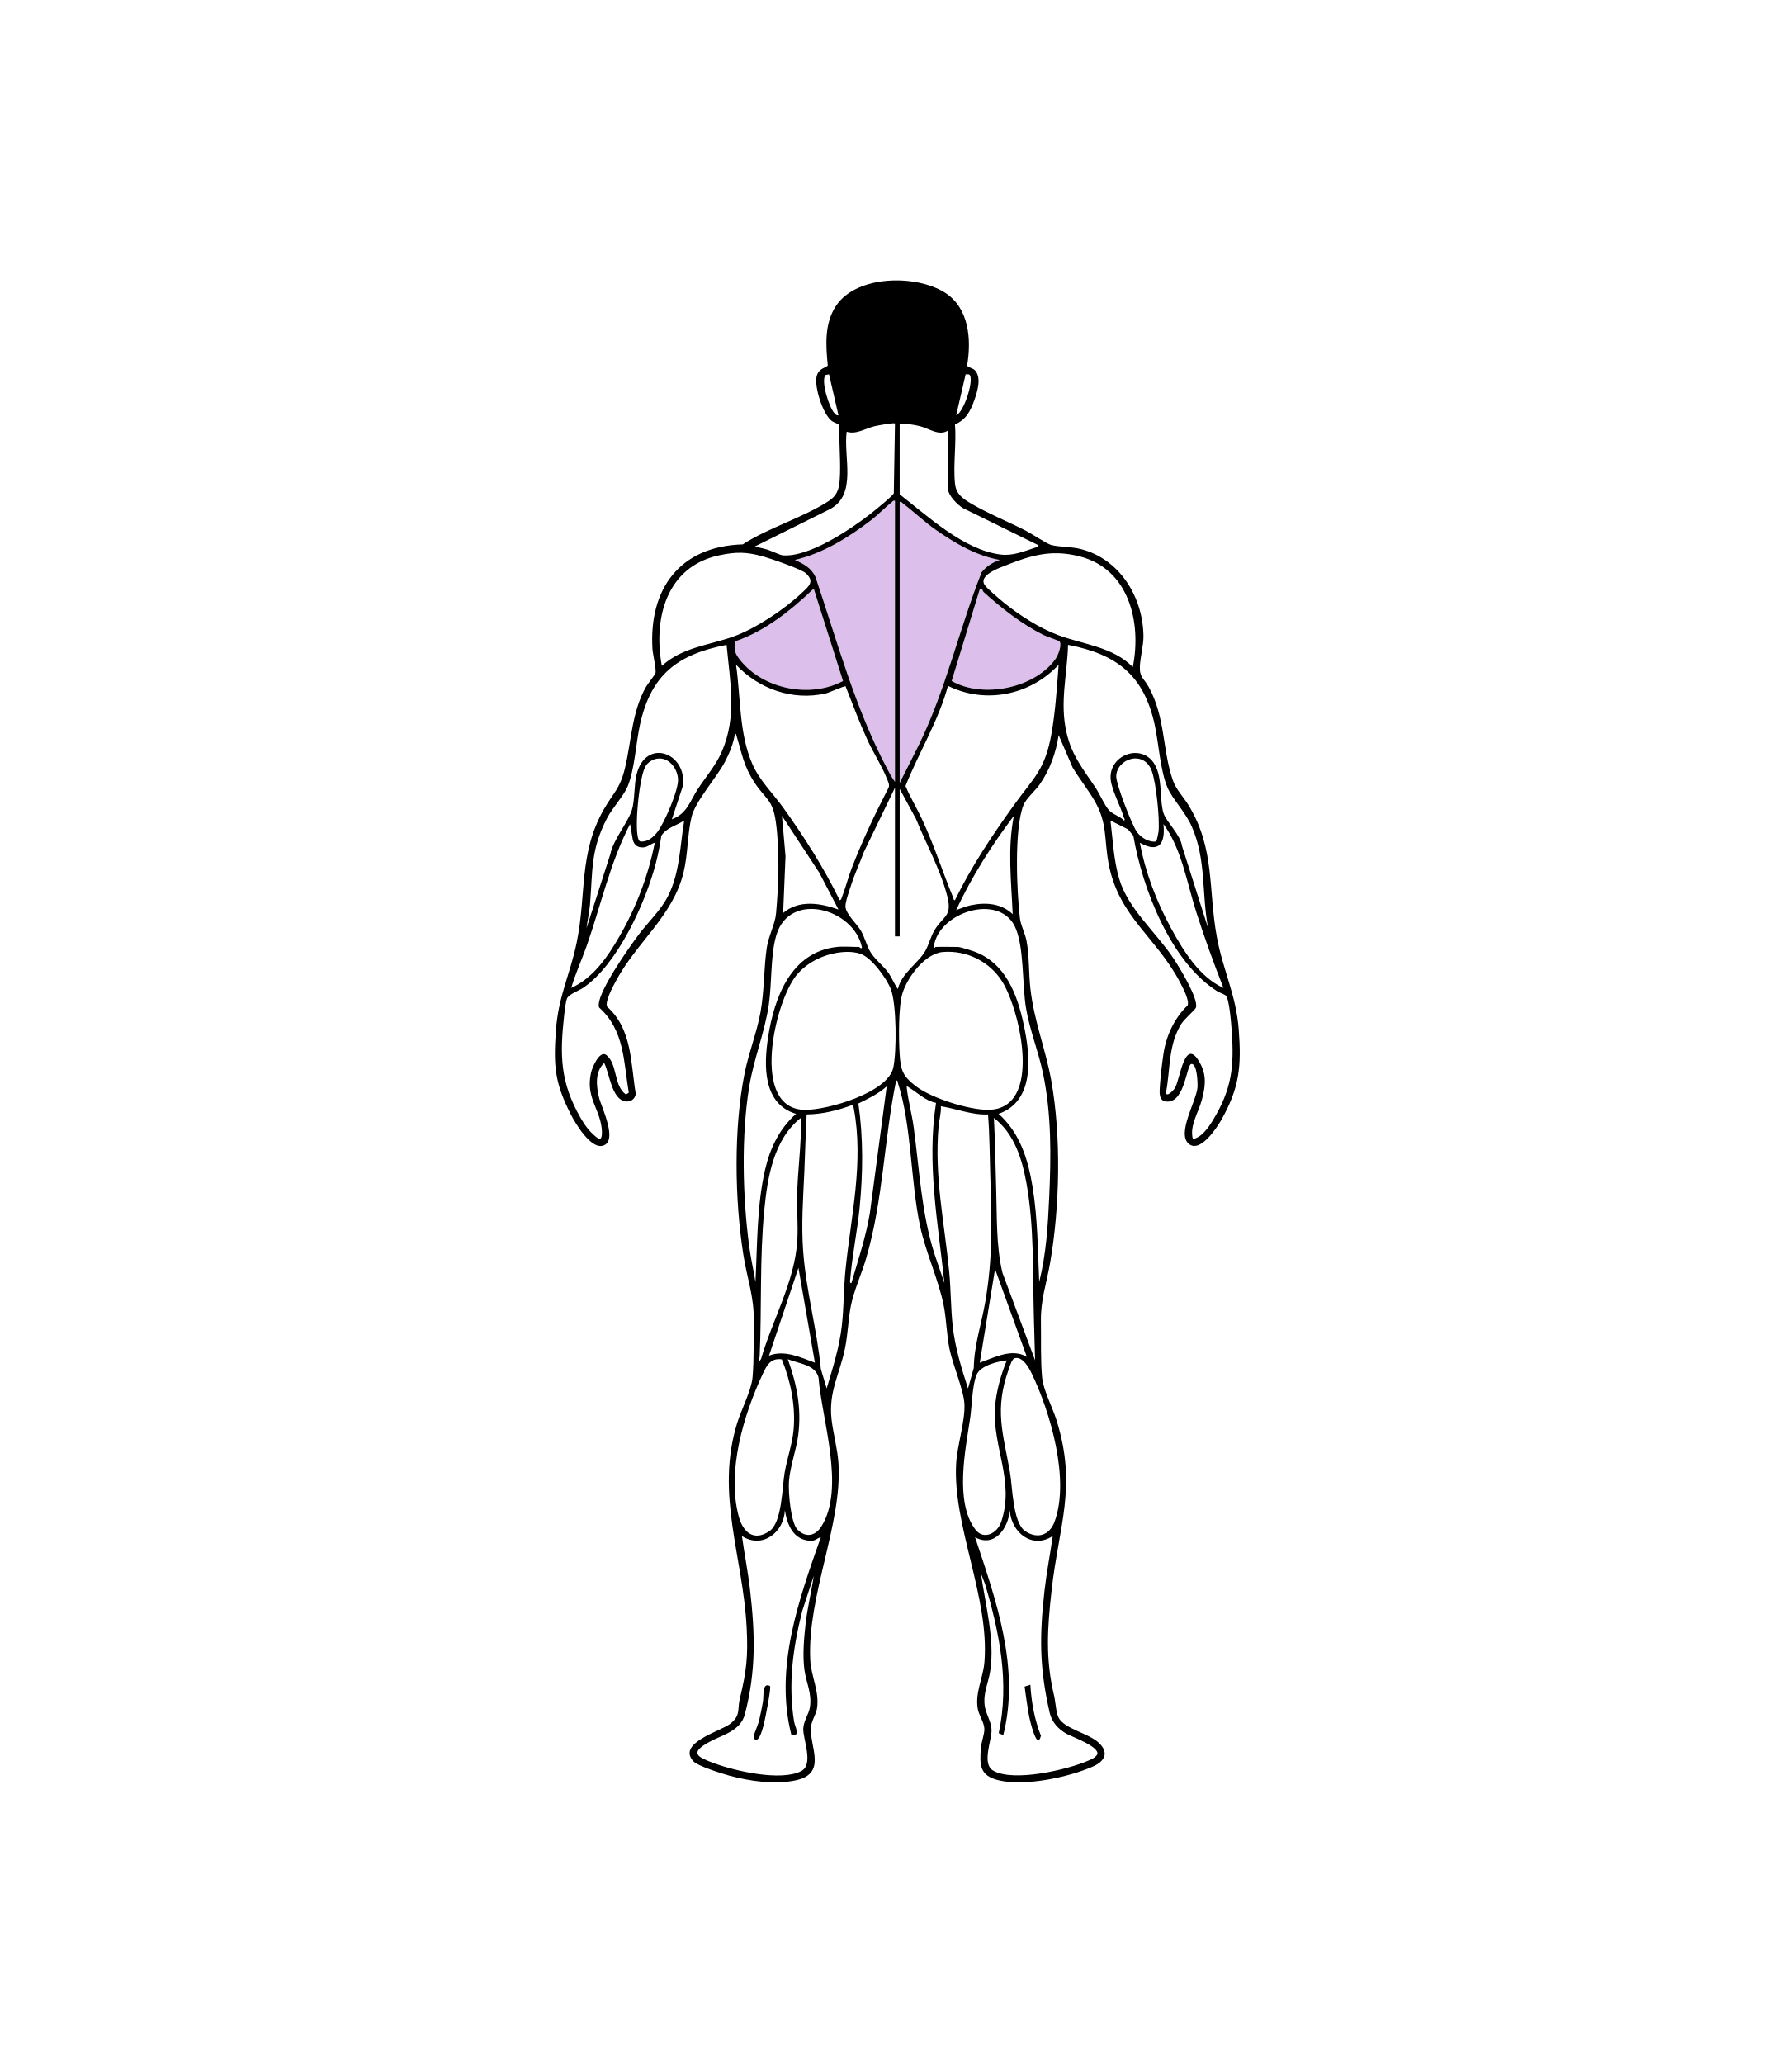
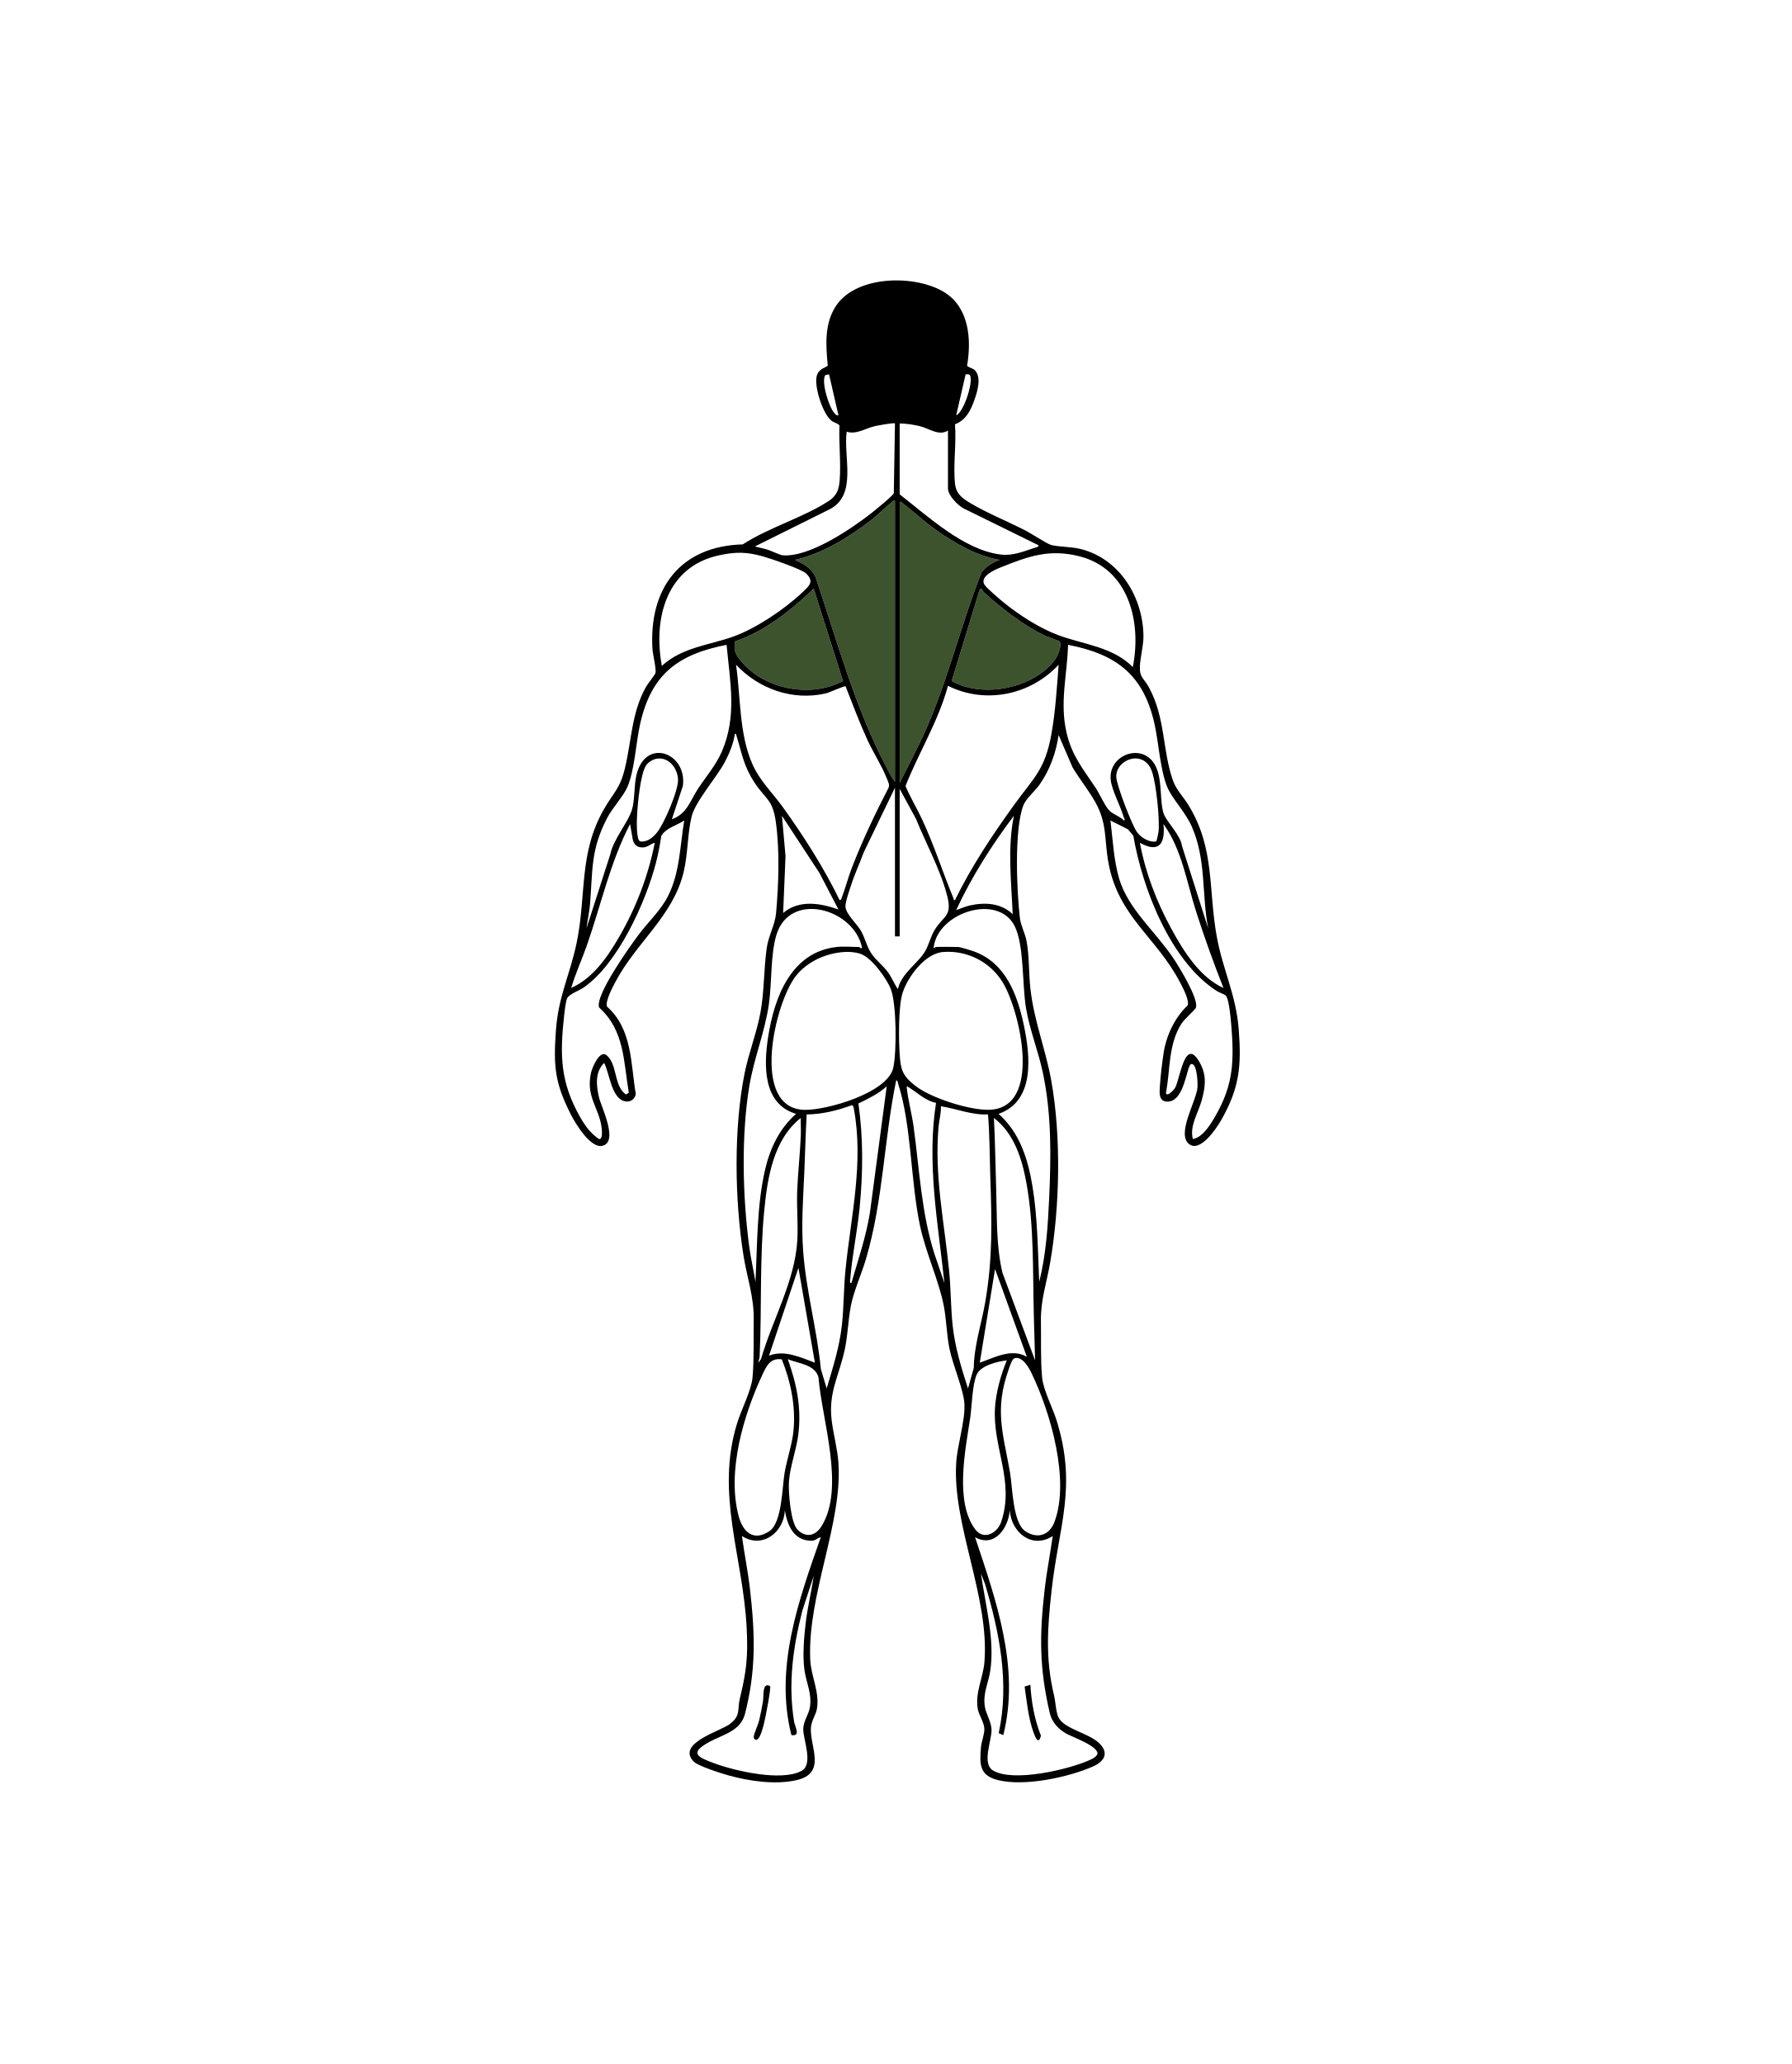
<svg xmlns="http://www.w3.org/2000/svg" width="620" height="714" viewBox="0 0 620 714" fill="none">
-   <path d="M365.24 227.91C358.07 238.1 340.05 241.76 329.28 235.57L338.99 203.88L339.8 203.63C339.8 203.63 339.96 204.47 340.38 204.86C346.68 210.52 353.38 215.78 360.98 219.64C361.99 220.14 366.48 221.66 366.64 221.91C367.46 223.18 366.11 226.67 365.24 227.91Z" fill="#DCBFEA" />
-   <path d="M291.69 235.58C280.33 241.66 264.08 238.42 256.09 228.34C254.34 226.15 253.87 224.82 254.31 221.9C264.79 218.28 273.65 211.17 281.55 203.63L291.69 235.58Z" fill="#DCBFEA" />
-   <path d="M345.92 193.7C343.44 194.54 341.28 195.91 339.63 197.98C331.84 217.67 327.26 238.66 317.88 257.78L311.29 270.87V173.65C312.01 173.47 312.11 173.95 312.52 174.25C316.33 177.12 319.81 180.51 323.79 183.29C330.45 187.95 337.79 192.26 345.92 193.7Z" fill="#DCBFEA" />
-   <path d="M309.66 173.24V270.47C308.7 269.2 307.76 267.45 307.01 266.02C295.89 245.02 289.71 221.99 282.16 199.58C280.67 196.42 278.06 195.07 275.03 193.7C284.75 191.44 293.65 185.9 301.48 179.89C303.88 178.05 306.15 175.59 308.44 173.85C308.85 173.53 308.95 173.07 309.66 173.24Z" fill="#DCBFEA" />
+   <path d="M365.24 227.91C358.07 238.1 340.05 241.76 329.28 235.57L338.99 203.88L339.8 203.63C339.8 203.63 339.96 204.47 340.38 204.86C346.68 210.52 353.38 215.78 360.98 219.64C361.99 220.14 366.48 221.66 366.64 221.91C367.46 223.18 366.11 226.67 365.24 227.91Z" fill="#3D532E" />
+   <path d="M291.69 235.58C280.33 241.66 264.08 238.42 256.09 228.34C254.34 226.15 253.87 224.82 254.31 221.9C264.79 218.28 273.65 211.17 281.55 203.63L291.69 235.58Z" fill="#3D532E" />
+   <path d="M345.92 193.7C343.44 194.54 341.28 195.91 339.63 197.98C331.84 217.67 327.26 238.66 317.88 257.78L311.29 270.87V173.65C312.01 173.47 312.11 173.95 312.52 174.25C316.33 177.12 319.81 180.51 323.79 183.29C330.45 187.95 337.79 192.26 345.92 193.7Z" fill="#3D532E" />
+   <path d="M309.66 173.24V270.47C308.7 269.2 307.76 267.45 307.01 266.02C295.89 245.02 289.71 221.99 282.16 199.58C280.67 196.42 278.06 195.07 275.03 193.7C284.75 191.44 293.65 185.9 301.48 179.89C303.88 178.05 306.15 175.59 308.44 173.85C308.85 173.53 308.95 173.07 309.66 173.24Z" fill="#3D532E" />
  <path d="M263.98 588.625C264.32 586.585 263.671 581.787 266.44 583.256C266.9 583.746 264.761 594.666 264.331 596.266C264.001 597.476 262.92 602.296 261.39 601.846C260.821 601.426 260.741 601.225 260.841 600.526C261.031 599.316 262.32 596.656 262.69 595.046C263.18 592.986 263.63 590.715 263.98 588.625Z" fill="black" />
  <path d="M356.51 582.806C356.86 588.826 357.94 594.866 360.18 600.466C359.34 603.545 358.34 601.326 357.72 599.636C355.81 594.456 355.3 588.866 354.52 583.436L356.51 582.806Z" fill="black" />
  <path fill-rule="evenodd" clip-rule="evenodd" d="M289.281 105.776C296.381 95.126 316.89 94.896 326.9 101.196C335.35 106.516 336.161 117.496 334.621 126.476C334.721 126.976 336.62 127.406 337.23 127.995C339.75 130.455 338.16 135.485 337.14 138.375C335.88 141.985 334.191 145.356 330.421 146.776C330.971 153.335 329.74 160.926 330.44 167.365C330.82 170.895 333.061 172.456 335.871 174.115C341.651 177.545 348.8 180.446 354.89 183.556C356.77 184.516 362.34 188.185 363.741 188.535C366.641 189.245 370.72 189.086 374.11 189.966C387.52 193.456 395.5 206.655 395.64 220.045C395.67 223.325 394.54 227.286 394.4 230.566C394.25 234.406 395.821 234.626 397.461 237.646C403.31 248.366 402.081 259.046 405.791 269.865C406.931 273.185 409.46 275.626 411.27 278.596C420.43 293.626 418 307.526 421.01 324.016C423.12 335.596 427.71 344.186 428.61 356.155C429.57 368.805 428.891 376.246 422.581 387.405C420.941 390.316 415.151 399.005 411.291 395.655C407.161 392.055 413.77 381.216 414.32 376.356C414.47 375.026 414.251 367.596 412.131 368.096C410.551 368.478 410 381.075 403.97 381.085C400.791 381.095 401.181 377.926 401.331 375.596C401.551 372.256 402.09 367.636 402.6 364.306C403.54 358.236 406.41 352.095 410.9 347.835C411.65 346.195 409.321 341.796 408.461 340.136C400.281 324.246 386.971 317.275 383.531 298.495C382.011 290.216 383.19 284.836 378.841 277.226C376.511 273.166 373.52 269.486 371.11 265.466L366.291 254.266C365.401 260.366 363.261 266.346 359.701 271.405C358.231 273.505 355.04 276.256 354.15 278.446C350.85 286.566 351.8 308.525 352.89 317.615C353.2 320.175 354.68 322.856 355.18 325.466C356.18 330.756 355.92 336.586 356.52 341.966C357.75 353.136 361.76 362.846 363.72 373.696C367.23 393.155 366.72 417.565 363.31 437.045C362.08 444.085 360.041 449.716 360.161 457.035C360.271 463.255 360 470.316 360.57 476.486C360.97 480.836 364.221 486.976 365.581 491.346C372.761 514.366 366.33 527.836 363.85 550.205C362.4 563.275 361.67 573.766 364.72 586.596C365.24 588.786 365.371 592.566 366.341 594.306C368.471 598.106 376.56 599.546 380.15 602.856C383.8 606.216 382.311 609.256 378.211 611.066C369.651 614.846 354.591 618.026 345.501 615.836C338.941 614.266 338.891 610.565 339.411 604.486C339.571 602.536 340.651 599.895 340.591 598.035C340.51 595.786 338.621 593.186 338.281 591.016C337.381 585.396 340.191 580.345 340.621 574.905C342.391 552.456 329.49 527.525 330.85 506.045C331.24 499.845 333.951 491.626 333.701 485.806C333.491 480.876 329.661 472.195 328.531 466.615C327.531 461.676 327.49 456.716 326.591 451.936C324.94 443.166 320.35 433.475 318.341 424.085C315.051 408.655 315.4 389.216 310.76 374.896C310.631 374.476 310.66 373.676 310.07 373.776C305.84 394.366 305.62 415.046 299.68 435.346C298.12 440.686 295.36 446.646 294.36 451.936C293.47 456.706 293.37 461.615 292.35 466.545C290.48 475.615 286.641 481.386 287.72 490.995C288.29 496.005 289.76 501.015 290.1 506.045C291.53 527.005 279.351 551.726 280.341 574.096C280.591 579.846 283.61 585.136 282.68 591.016C282.33 593.236 280.71 595.216 280.57 597.736C280.19 604.396 286.181 613.466 275.461 615.836C268.181 617.456 259.34 616.155 252.22 614.205C249.75 613.525 241.491 610.926 239.991 609.356C233.952 603.006 249.37 598.866 252.6 596.356C256.41 593.386 255.061 591.376 255.991 587.566C258.301 578.076 258.85 573.066 258.35 563.146C257.1 538.396 247.45 516.816 255.07 492.256C256.5 487.626 259.991 480.966 260.381 476.486C260.941 470.156 260.691 463.006 260.791 456.636C260.931 448.606 258.46 441.996 257.23 434.216C254.19 415.036 253.81 390.306 257.64 371.256C259.05 364.216 261.8 357.366 263.1 350.356C264.49 342.856 264.23 335.205 265.31 327.835C265.9 323.775 268.17 319.775 268.51 316.035C269.41 306.065 269.821 294.395 268.461 284.495C267.351 276.396 265.01 276.696 261.091 270.756C257.291 264.986 256.791 260.915 254.871 254.665C254.751 254.275 254.79 253.736 254.26 253.856C253.8 257.186 252.36 260.625 250.8 263.585C247.97 268.985 240.581 277.176 239.291 282.516C237.841 288.506 238.051 295.385 236.541 301.665C232.871 316.995 220.14 325.966 212.9 339.736C211.97 341.486 209.271 346.525 210.06 348.236C218.83 356.125 218.18 367.775 219.98 378.455C219.68 380.285 218.09 381.336 216.27 380.986C211.551 380.085 210.901 371.175 209.031 367.696C205.791 370.885 206.291 375.656 207.291 379.756C208.081 382.987 214.18 395.196 208.331 396.386C204.231 397.215 199.07 388.606 197.48 385.466C191.93 374.496 191.481 368.786 192.341 356.556C193.191 344.516 197.211 337.315 199.541 326.045C202.971 309.435 200.171 295.275 208.97 279.915C212.33 274.046 214.521 272.906 216.251 265.676C218.531 256.116 218.541 246.466 223.491 237.646C224.151 236.476 226.6 233.516 226.791 232.806C227.141 231.526 225.861 226.306 225.751 224.476C224.491 203.646 235.281 188.936 257.001 188.316C265.851 182.546 278.11 178.965 286.73 173.316C289.5 171.496 290.281 169.395 290.531 166.165C291.011 160.075 290.191 153.325 290.461 147.165C289.671 146.286 288.66 146.316 287.65 145.506C284.69 143.126 281.741 133.916 282.541 130.266C283.221 127.226 286.14 127.196 286.411 126.386C285.711 119.396 285.211 111.896 289.281 105.776ZM271.57 522.446C271.25 530.045 263.801 535.936 256.711 531.356C257.551 537.526 258.8 543.656 259.51 549.846C261.27 565.276 261.651 577.876 257.741 592.966C256.211 598.866 249.96 600.105 245.43 602.585C238.411 606.435 241.231 607.796 247.11 609.966C254.41 612.656 270.13 616.275 277.18 612.695C281.66 610.425 277.84 601.765 277.93 598.045C277.991 595.415 279.86 592.965 280.23 590.615C280.99 585.816 278.981 582.195 278.341 577.696C277.651 572.806 278.181 566.556 278.751 561.596C279.391 556.066 280.76 550.636 281.55 545.136L277.6 557.205C274.37 569.975 272.651 582.316 274.741 595.466C275.041 597.386 277.19 600.746 273.831 600.216C267.891 576.926 276.351 553.526 284.001 531.766C282.551 532.116 282.27 533.035 280.56 532.995C274.531 532.865 272.36 527.485 271.57 522.446ZM349.381 522.446C348.901 528.685 344.061 535.515 337.371 531.766C344.661 553.596 353 577.006 347.14 600.226L345.56 599.556C349.34 582.136 345.821 564.726 340.831 547.966L339.411 544.325C340.901 555.105 344.31 567.206 342.61 578.106C341.95 582.356 340.1 585.576 340.73 590.196C341.1 592.885 343.031 595.616 343.081 598.426C343.14 602.096 339.631 610.106 343.591 612.466C350.541 616.606 369.291 612.216 376.581 609.046C377.761 608.536 379.04 608.035 379.69 606.835C380.379 604.155 370.881 600.816 369.01 599.756C366.181 598.146 363.961 595.786 363.211 592.556C359.601 576.896 359.621 565.856 361.451 549.846C362.161 543.646 363.381 537.526 364.251 531.356C357.081 536.025 349.891 530.085 349.381 522.446ZM270.501 470.245C266.671 469.716 265.351 472.236 263.961 475.186C257.271 489.386 251.42 509.036 255.6 524.556C257.05 529.936 260.701 533.376 266.211 529.676C270.631 526.706 270.611 514.416 271.491 509.396C272.321 504.616 274.151 499.446 274.581 494.646C275.311 486.356 273.611 477.885 270.501 470.245ZM356.991 475.186C356.051 473.226 353.89 469.155 351.091 469.835C350.161 470.066 349.41 472.576 349.07 473.526C343.96 487.725 347.07 495.666 349.47 509.396C350.34 514.366 350.391 526.746 354.741 529.676C358.931 532.486 363.13 531.105 364.85 526.486C370.25 512.056 363.521 488.686 356.991 475.186ZM348.36 470.596C345.24 470.936 339.39 472.346 337.97 475.446C336.39 478.905 336.29 486.505 335.68 490.585C334.05 501.445 330.25 519.496 337.44 529.056C340.36 532.946 345.1 530.425 346.44 526.405C351.14 512.315 343.4 500.706 344.27 486.986C344.62 481.616 346.3 475.546 348.36 470.596ZM272.591 470.186C275.68 478.906 277.361 486.966 276.211 496.266C275.541 501.596 273.34 507.306 272.98 512.506C272.74 516.026 273.531 526.755 275.991 529.196C278.861 532.055 282.111 531.315 284.171 528.085C292.57 514.885 284.341 491.065 283.201 476.446C281.941 471.956 276.3 471.736 272.591 470.186ZM294.8 382.295C289.861 384.135 284.39 385.476 279.11 385.516C278.73 392.196 278.591 398.886 278.291 405.566C277.881 414.675 277.22 423.535 277.89 432.705C278.91 446.715 282.68 459.746 284.02 473.606L286.031 480.316C288.151 473.176 290.441 466.045 291.281 458.585C292.001 452.165 291.9 445.635 292.55 439.196C294.43 420.676 298.95 402.005 295.39 383.295C295.3 382.826 295.23 382.565 294.8 382.295ZM325.55 382.686C325.68 385.066 324.941 387.436 324.741 389.776C323.261 406.956 326.73 422.756 328.4 439.606C329.02 445.916 328.951 452.346 329.631 458.636C330.431 466.056 332.65 473.266 334.93 480.316L336.93 473.205C337.04 465.405 339.59 457.995 340.9 450.415C343.55 435.085 343.15 422.146 342.64 406.806C342.41 399.706 342.44 392.576 341.85 385.516C336.271 385.776 330.98 383.536 325.55 382.686ZM277.07 386.736C267.671 394.136 265.551 407.276 264.451 418.535C262.801 435.305 263.601 452.396 262.841 469.196C262.801 470.025 262.451 470.626 262.411 471.405L263.331 470.096C267.201 456.676 275.041 443.205 275.871 429.085C276.191 423.525 275.621 417.635 275.831 412.035C276.081 405.585 276.831 399.075 277.091 392.625C277.17 390.665 277 388.685 277.07 386.736ZM266.081 468.966C271.401 466.856 276.971 469.556 281.961 471.396L276.26 438.585L266.081 468.966ZM339.001 471.396C344.051 469.636 350.121 466.286 355.291 469.375L344.291 438.995L339.001 471.396ZM343.89 386.736C344.34 394.926 344.41 403.086 344.68 411.256C345 420.916 344.61 430.835 346.85 440.295L358.14 470.585L357.72 455.415C357.3 440.236 357.861 424.316 355.161 409.346C353.651 400.956 350.96 392.136 343.89 386.736ZM306.81 375.795C303.94 378.375 300.45 380.056 297.01 381.736C298.73 393.646 298.6 405.756 297.44 417.726C296.63 425.976 294.86 434.176 294.19 442.446C294.15 442.885 293.891 443.955 294.581 443.856C296.921 435.836 299.61 427.905 300.98 419.625L306.81 375.795ZM314.421 376.136C313.861 375.796 313.651 375.456 313.751 376.386C314.221 380.696 315.521 385.396 316.121 389.825C318.121 404.525 318.8 419.506 323.31 433.726L326.77 443.856C324.57 423.096 320.591 402.426 323.871 381.516C320.141 380.786 317.43 377.946 314.421 376.136ZM298.251 327.795C295.55 314.356 273.281 308.016 268.631 323.446C266.551 330.365 267.11 340.065 266.01 347.575C264.6 357.145 260.86 366.105 259.27 375.705C256.43 392.795 256.941 413.885 259.211 431.035C259.751 435.185 260.72 439.325 261.39 443.455C262.05 430.686 261.831 417.146 264.72 404.636C266.44 397.206 269.66 390.436 275.44 385.316C263.851 381.865 264.271 368.445 265.781 358.696C267.891 345.136 273.621 329.355 289.501 327.585C291.781 327.335 294.841 327.585 297.241 327.585C297.323 327.588 297.991 328.424 298.251 327.795ZM351.031 320.276C345.271 309.046 324.85 315.546 323.1 327.386C322.921 328.614 323.589 327.597 323.72 327.585C326.28 327.485 328.891 327.585 331.461 327.585C332.271 327.585 336.14 328.815 337.171 329.196C347.95 333.176 351.981 344.036 354.201 354.396C356.461 364.996 358.3 380.856 345.51 385.316C352.89 391.856 355.71 401.055 357.26 410.495C359.04 421.365 359.07 432.475 359.57 443.455C361.98 433.835 362.591 423.955 363.031 414.085C363.681 399.826 363.831 385.326 360.871 371.256C359.281 363.656 356.301 356.415 355.001 348.736C353.631 340.646 354.431 326.926 351.031 320.276ZM236.741 283.835C234.081 285.595 230.56 286.325 228.82 289.125C228.35 292.325 227.74 295.455 226.93 298.585C223.42 312.145 213.661 333.676 201.831 341.686C200.301 342.726 196.801 343.936 196.201 345.405C195.711 346.585 195.35 349.855 195.19 351.295C193.68 365.125 193.83 374.346 200.82 386.596C202.53 389.586 204.361 392.026 207.22 394.016C208.6 394.336 208.27 391.007 208.18 390.216C207.38 383.316 202.601 379.475 204.501 371.075C204.911 369.245 207.511 363.056 209.881 365.035C213.73 368.245 212.281 375.605 216.581 378.625L217.57 378.006C215.73 367.256 216.15 356.485 207.3 348.535C205.752 344.385 218.19 327.017 221.1 323.176C224.38 318.836 228.61 314.925 231.11 310.035C235.24 301.935 235.271 292.605 236.741 283.835ZM384.22 283.835C385.06 290.595 385.32 297.515 387.27 304.085C390.36 314.485 400.02 322.495 406.06 331.585C407.92 334.375 414.95 345.776 413.76 348.646C413.46 349.376 409.73 352.586 408.73 354.196C404.16 361.515 404.991 369.926 403.421 378.035C403.671 379.705 406.12 377.086 406.56 376.346C408.34 373.356 409.941 357.976 415.251 367.825C417.611 372.205 417.031 376.066 415.791 380.655C414.601 385.025 411.54 389.426 412.73 394.026C415.73 393.496 418.071 390.135 419.581 387.665C426.21 376.826 427.081 369.016 426.171 356.556C426.011 354.326 425.391 345.595 424.121 344.415C423.511 343.845 422.001 343.435 421.161 342.905C404.981 332.665 395.25 307.295 392.14 289.115L390.3 286.896L384.22 283.835ZM297.711 329.955C295.891 329.345 293.95 329.205 292.06 329.325C285.791 329.736 279.381 332.596 275.451 337.526C267.991 346.866 259.501 383.705 278.501 383.936C286.241 384.026 307.191 378.025 309.081 369.335C310.291 363.765 310.23 347.356 308.23 342.176C306.8 338.476 301.541 331.215 297.711 329.955ZM346.911 339.776C342.611 332.756 334.631 328.656 326.281 329.325C320.041 329.836 314.11 337.896 312.32 343.396C310.8 348.086 310.951 359.506 311.281 364.676C311.631 370.275 312.401 372.286 316.86 375.726C322.25 379.876 335.281 384.005 342.031 383.915C360.93 383.655 352.961 349.676 346.911 339.776ZM298.881 294.785C297.481 298.605 295.71 302.335 294.48 306.205C293.93 307.945 292.451 312.016 292.531 313.606C292.651 316.195 296.52 319.595 297.921 322.045C299.27 324.425 299.821 327.075 301.18 329.335C302.8 332.025 305.58 333.966 307.39 336.535C308.66 338.345 309.401 340.375 310.68 342.165C311.82 336.686 317.75 333.216 320.18 328.926C321.45 326.666 322.011 323.946 323.43 321.636C326.43 316.766 329.491 317.055 327.791 310.165C325.541 301.095 320.44 291.945 316.94 283.285L311.291 272.896V323.936H309.661V272.486L298.881 294.785ZM218.01 285.056C211.111 298.316 207.971 313.035 203.041 327.085C201.311 332.005 199.11 336.766 197.64 341.766C205.31 338.346 210.35 330.836 214.4 323.806C220.11 313.926 224.37 302.735 226.55 291.535C225.181 291.865 224.18 293.026 222.64 293.136C220.611 293.276 219.38 292.335 218.93 290.405L218.01 285.056ZM402.55 285.045C403.28 291.765 401.06 295.295 394.4 291.535C396.31 301.845 400.18 311.916 405.19 321.115C409.4 328.845 415.03 338.036 423.32 341.766C419.93 333.156 416.781 324.456 413.951 315.646C410.651 305.406 408.95 293.825 402.55 285.045ZM251.4 223.066C234.291 226.396 225.261 233.456 221.451 250.596C220.031 256.996 219.59 266.375 217.1 272.205C215.76 275.335 211.89 279.486 210.05 283.016C204.321 294.036 205.11 301.026 204.15 312.795C203.92 315.575 203.26 318.346 202.93 321.106L211.18 295.486C212.19 290.426 217.231 284.625 218.631 280.205C219.68 276.895 219.33 271.736 220.23 268.016C223.35 255.076 237.76 260.346 236.291 271.835L232.461 283.426C237.79 281.446 238.721 277.106 241.461 272.926C244.261 268.656 247.66 264.805 249.72 260.075C255.09 247.765 252.59 235.926 251.4 223.066ZM369.55 223.066C369.26 233.555 366.611 242.895 369.01 253.375C370.87 261.465 374.701 265.916 379.091 272.526C380.5 274.665 382.121 278.426 383.621 280.176C384.951 281.715 387.47 282.316 388.9 283.835C389.47 283.615 388.9 283.025 388.81 282.705C387.72 278.805 384.71 273.495 384.31 269.745C383.331 260.606 396.77 256.096 400.4 266.325C402.14 271.235 401.28 277.636 402.65 281.506C403.63 284.306 408.48 288.876 408.97 292.636L418.02 321.106C415.73 309.026 417.42 297.545 412.39 285.995C410.22 280.996 405.71 276.485 403.97 272.486C401.451 266.656 400.921 257.036 399.501 250.596C395.761 233.626 386.5 226.326 369.55 223.066ZM350.8 282.216C343.131 292.376 336.22 303.256 330.841 314.825C332.47 314.275 334.001 313.566 335.72 313.196C340.93 312.056 346.43 312.436 350.4 316.245C349.9 304.916 348.561 293.436 350.8 282.216ZM271.791 296.176L270.97 315.835C276.46 311.156 283.83 312.385 290.11 314.625L283.51 301.946L270.56 282.216L271.791 296.176ZM366.291 229.955C356.561 240.435 340.981 243.705 328.001 237.245C324.721 249.415 317.92 260.276 313.31 271.896C314.9 275.746 317.18 279.456 318.97 283.285C323.25 292.425 326.061 301.456 329.831 310.575C329.991 310.955 329.881 311.495 330.43 311.375C336.1 299.755 343.331 288.916 350.881 278.436C357.691 268.996 361.551 266.386 363.781 253.986C365.181 246.186 365.691 237.865 366.291 229.955ZM254.671 229.955C256.301 241.155 255.691 253.756 260.3 264.256C262.88 270.136 267.23 274.166 270.89 279.245C278.16 289.345 285.08 300.216 290.52 311.386C291.14 311.326 291.14 310.766 291.31 310.346C292.57 307.096 293.43 303.626 294.69 300.346C298.37 290.806 302.761 281.555 307.451 272.495C307.901 271.396 307.261 270.376 306.881 269.386C305.231 265.086 302.2 260.455 300.22 256.155C297.4 250.016 295.04 243.695 292.57 237.415C292.203 237.159 286.949 239.596 285.64 239.896C274.18 242.475 262.55 238.315 254.671 229.955ZM398.591 266.905C395.91 259.106 386.23 262.476 386.22 268.646C386.211 271.346 391.671 285.485 393.411 287.856C394.791 289.756 397.601 291.505 400.05 291.075C400.231 290.954 400.821 288.167 400.871 287.636C401.301 283.166 400.051 271.185 398.591 266.905ZM234.6 269.556C234.38 265.756 231.42 261.795 227.27 262.455C225.88 262.675 224.3 263.646 223.52 264.816C221.57 267.766 220.62 278.175 220.43 281.995C220.36 283.495 220.021 290.573 221.52 291.085C223.99 291.355 225.861 289.776 227.3 288.016C229.77 285.016 234.83 273.266 234.6 269.556ZM312.52 174.245C312.111 173.945 312.01 173.466 311.291 173.646V270.865L317.881 257.776C327.261 238.656 331.841 217.666 339.631 197.976C341.28 195.906 343.441 194.536 345.921 193.696C337.791 192.255 330.451 187.945 323.791 183.285C319.811 180.505 316.33 177.115 312.52 174.245ZM309.661 173.236C308.951 173.066 308.85 173.526 308.44 173.846C306.15 175.586 303.88 178.046 301.48 179.886C293.65 185.896 284.751 191.436 275.031 193.696C278.061 195.065 280.671 196.416 282.161 199.575C289.711 221.985 295.891 245.016 307.01 266.016C307.76 267.446 308.701 269.196 309.661 270.466V173.236ZM281.55 203.625C273.651 211.165 264.79 218.276 254.31 221.896C253.87 224.815 254.341 226.146 256.091 228.335C264.08 238.415 280.33 241.655 291.69 235.575L281.55 203.625ZM338.991 203.875L329.281 235.566C340.051 241.755 358.071 238.095 365.241 227.905C366.111 226.665 367.46 223.175 366.64 221.905C366.476 221.654 361.99 220.136 360.98 219.636C353.38 215.776 346.68 210.516 340.381 204.856C339.961 204.466 339.8 203.625 339.8 203.625L338.991 203.875ZM373.621 192.476C363.101 189.766 355.82 192.426 346.121 196.325C344.161 197.105 338.931 199.396 340.6 202.216C341.311 203.436 345.98 207.345 347.36 208.476C352.67 212.806 359.74 217.326 366.19 219.726C374.94 222.976 385.081 223.746 391.951 230.766C395.041 215.346 390.68 196.876 373.621 192.476ZM264.031 192.486C258.321 190.896 254.741 190.846 248.951 192.066C230.611 195.906 225.941 213.886 229.001 230.356C236.03 223.916 245.18 223.245 253.65 220.236C261.52 217.446 271.441 210.765 277.491 205.045C279.761 202.895 281.97 201.295 278.9 198.356C277.379 196.905 266.661 193.216 264.031 192.486ZM309.661 146.495C309.298 146.136 303.62 147.206 302.65 147.426C299.39 148.196 296.24 150.415 292.961 149.335C291.731 158.095 296.731 171.106 287.121 176.146L261.19 189.035C262.63 189.445 264.14 189.686 265.57 190.146C266.74 190.526 270.03 192.025 270.741 192.085C279.801 192.925 294.311 183.116 301.291 177.676C302.501 176.736 309.11 171.386 309.26 170.606L309.661 146.495ZM311.291 171.006C321.051 178.576 333.431 190.215 346.171 191.825C350.46 192.365 354.141 190.755 358.3 189.405C358.76 189.256 359.29 189.276 359.36 188.636L333.32 175.835C331.31 174.705 328.001 171.335 328.001 168.986V148.926C324.951 150.956 321.5 148.226 318.3 147.426C316.091 146.886 313.571 146.525 311.291 146.495V171.006ZM285.591 129.726C283.981 131.886 286.881 140.975 288.671 142.865C289.09 143.305 289.411 143.805 290.11 143.665L286.85 129.486L285.591 129.726ZM330.85 143.665C333.56 142.635 337.34 130.757 335.3 129.506L334.11 129.486L330.85 143.665Z" fill="black" />
</svg>
